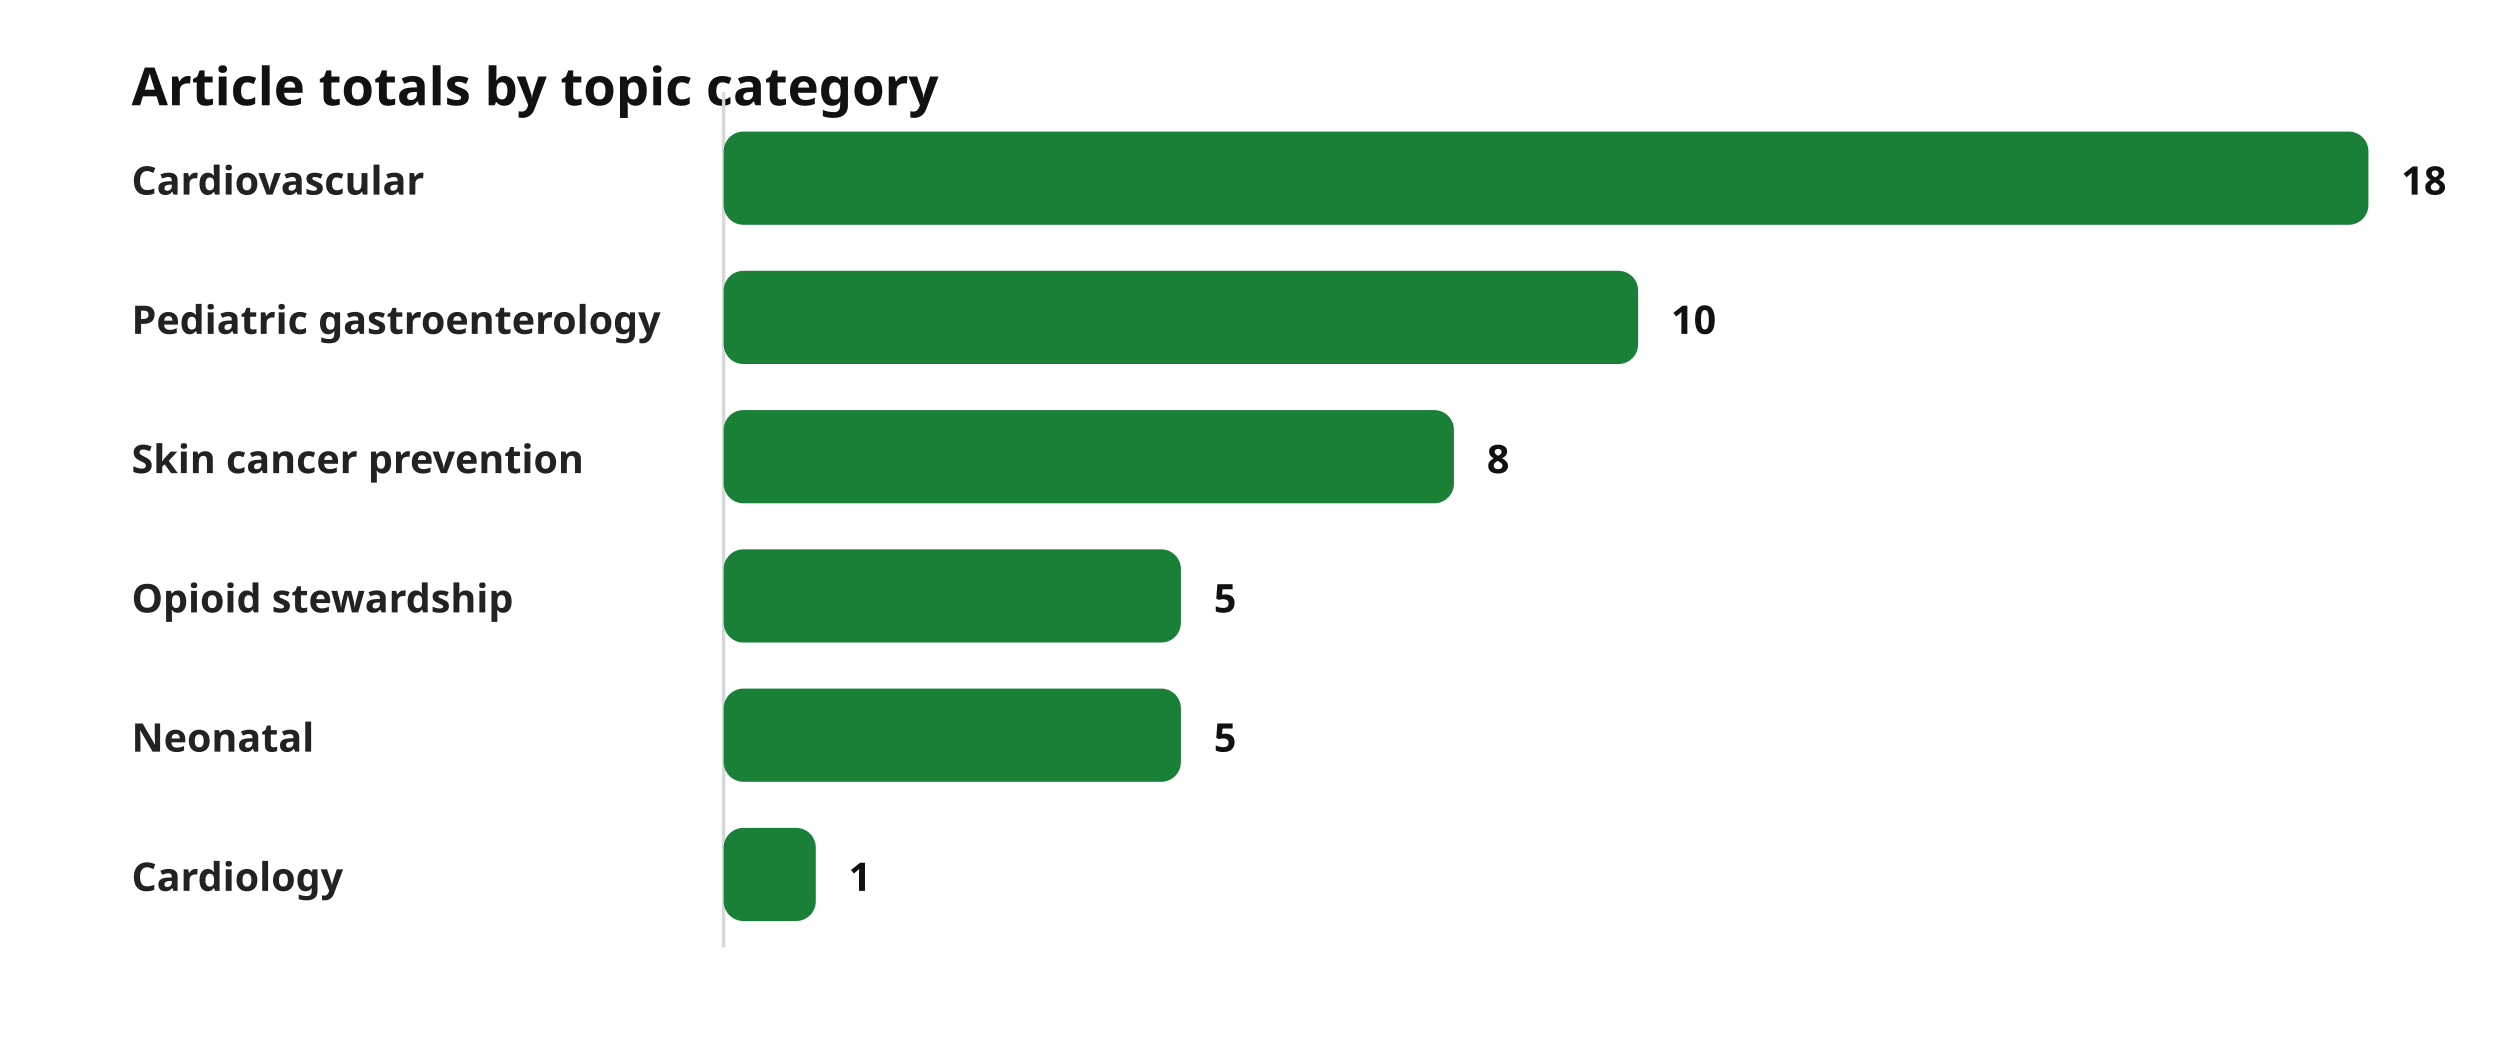
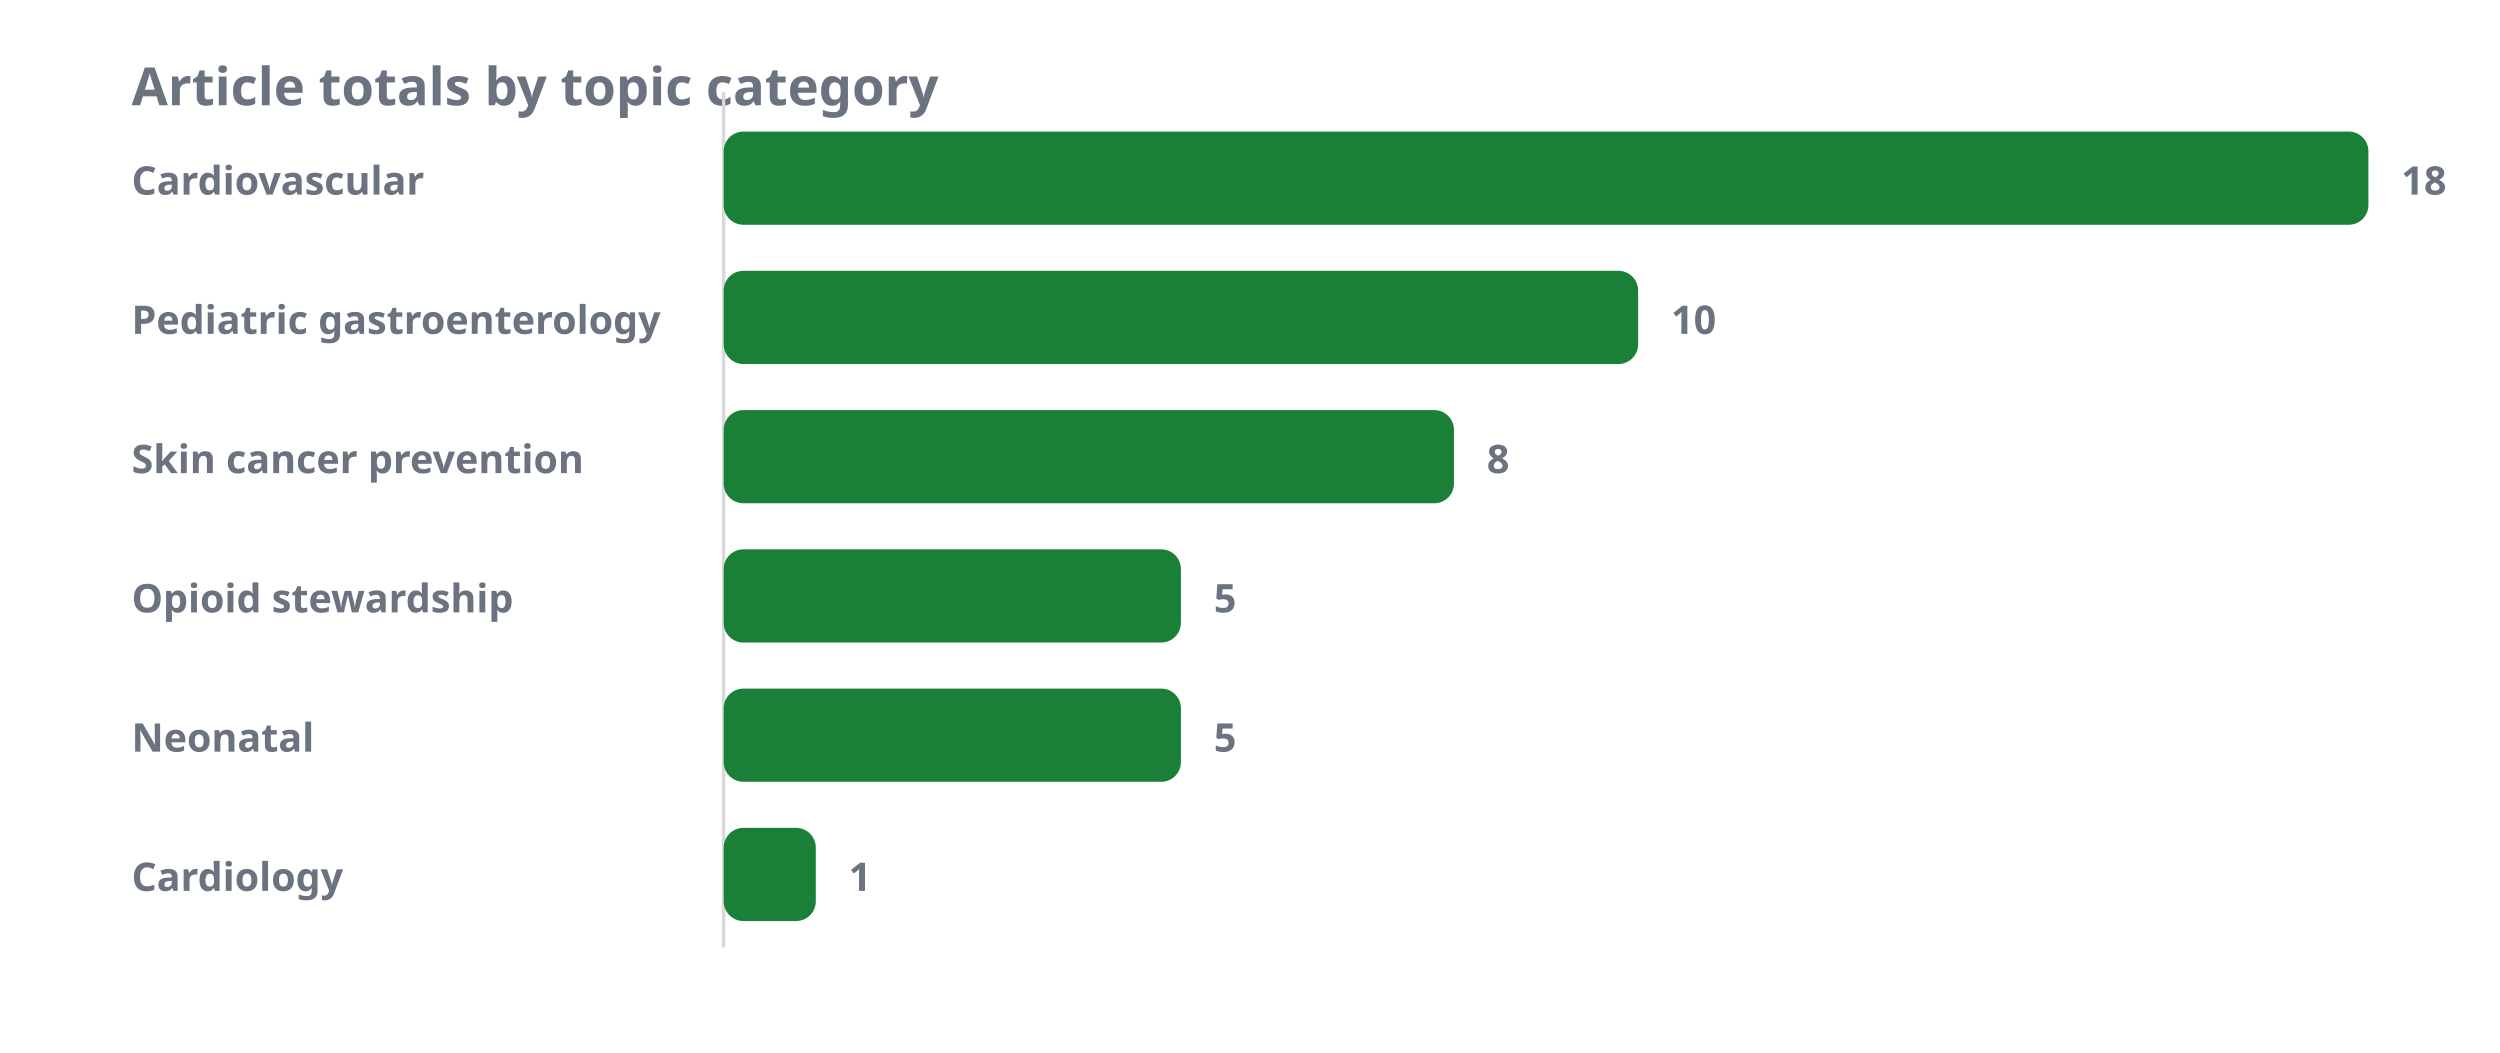
<svg xmlns="http://www.w3.org/2000/svg" width="760" height="320" viewBox="0 0 760 320" role="img" aria-label="Article totals by topic category">
  <style>
-   .title { font: 700 16px system-ui, sans-serif; fill: #111; }
-   .label { font: 600 12px system-ui, sans-serif; fill: #222; }
-   .value { font: 600 12px system-ui, sans-serif; fill: #111; }
+   .title { font: 700 16px system-ui, sans-serif; fill: #6b7280; }
+   .label { font: 600 12px system-ui, sans-serif; fill: #6b7280; }
+   .value { font: 600 12px system-ui, sans-serif; fill: #6b7280; }
  .bar { fill: #1a7f37; }
  .axis { stroke: #d8d8d8; stroke-width: 1; }
</style>
  <rect width="100%" height="100%" fill="transparent" rx="12" ry="12" />
  <text x="40" y="32" class="title">Article totals by topic category</text>
  <line x1="220" y1="28" x2="220" y2="288" class="axis" />
  <text x="40" y="59.167" class="label">Cardiovascular</text>
  <rect x="220" y="40" width="500" height="28.333" class="bar" rx="6" ry="6" />
  <text x="730" y="59.167" class="value">18</text>
  <text x="40" y="101.5" class="label">Pediatric gastroenterology</text>
  <rect x="220" y="82.333" width="278" height="28.333" class="bar" rx="6" ry="6" />
  <text x="508" y="101.5" class="value">10</text>
  <text x="40" y="143.833" class="label">Skin cancer prevention</text>
  <rect x="220" y="124.667" width="222" height="28.333" class="bar" rx="6" ry="6" />
  <text x="452" y="143.833" class="value">8</text>
  <text x="40" y="186.167" class="label">Opioid stewardship</text>
  <rect x="220" y="167" width="139" height="28.333" class="bar" rx="6" ry="6" />
  <text x="369" y="186.167" class="value">5</text>
  <text x="40" y="228.5" class="label">Neonatal</text>
  <rect x="220" y="209.333" width="139" height="28.333" class="bar" rx="6" ry="6" />
  <text x="369" y="228.5" class="value">5</text>
  <text x="40" y="270.833" class="label">Cardiology</text>
  <rect x="220" y="251.667" width="28" height="28.333" class="bar" rx="6" ry="6" />
  <text x="258" y="270.833" class="value">1</text>
</svg>
